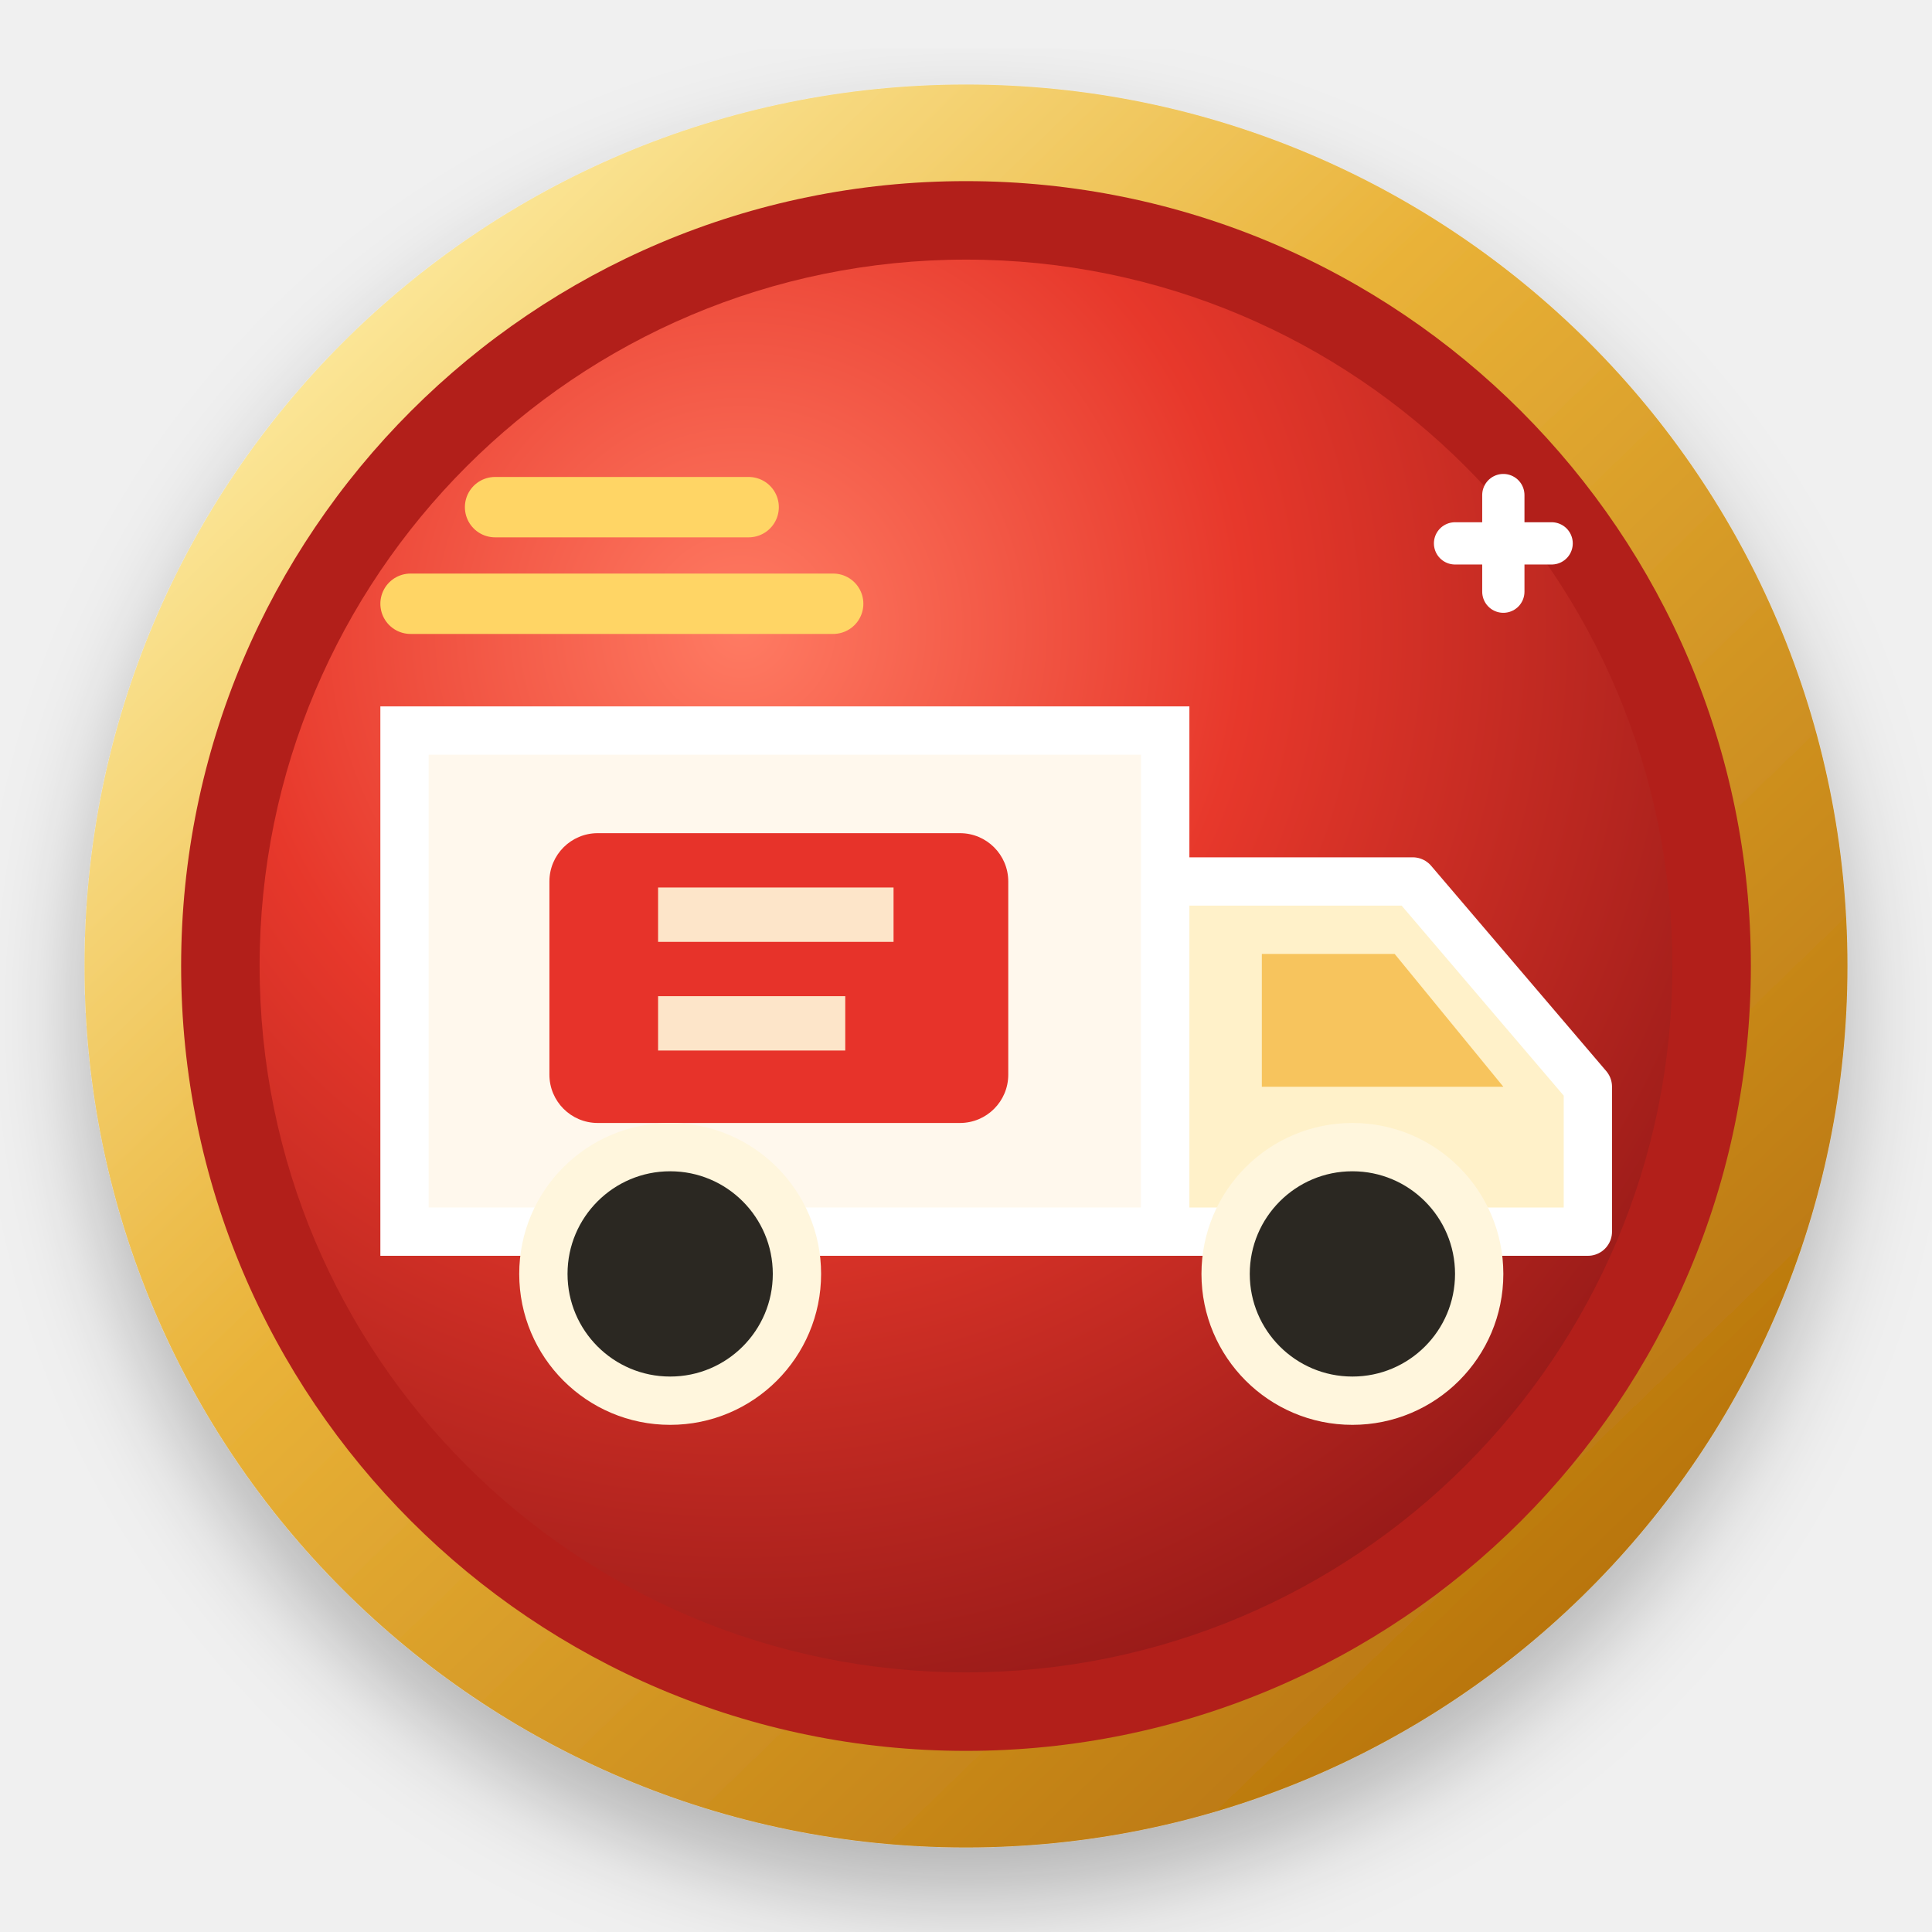
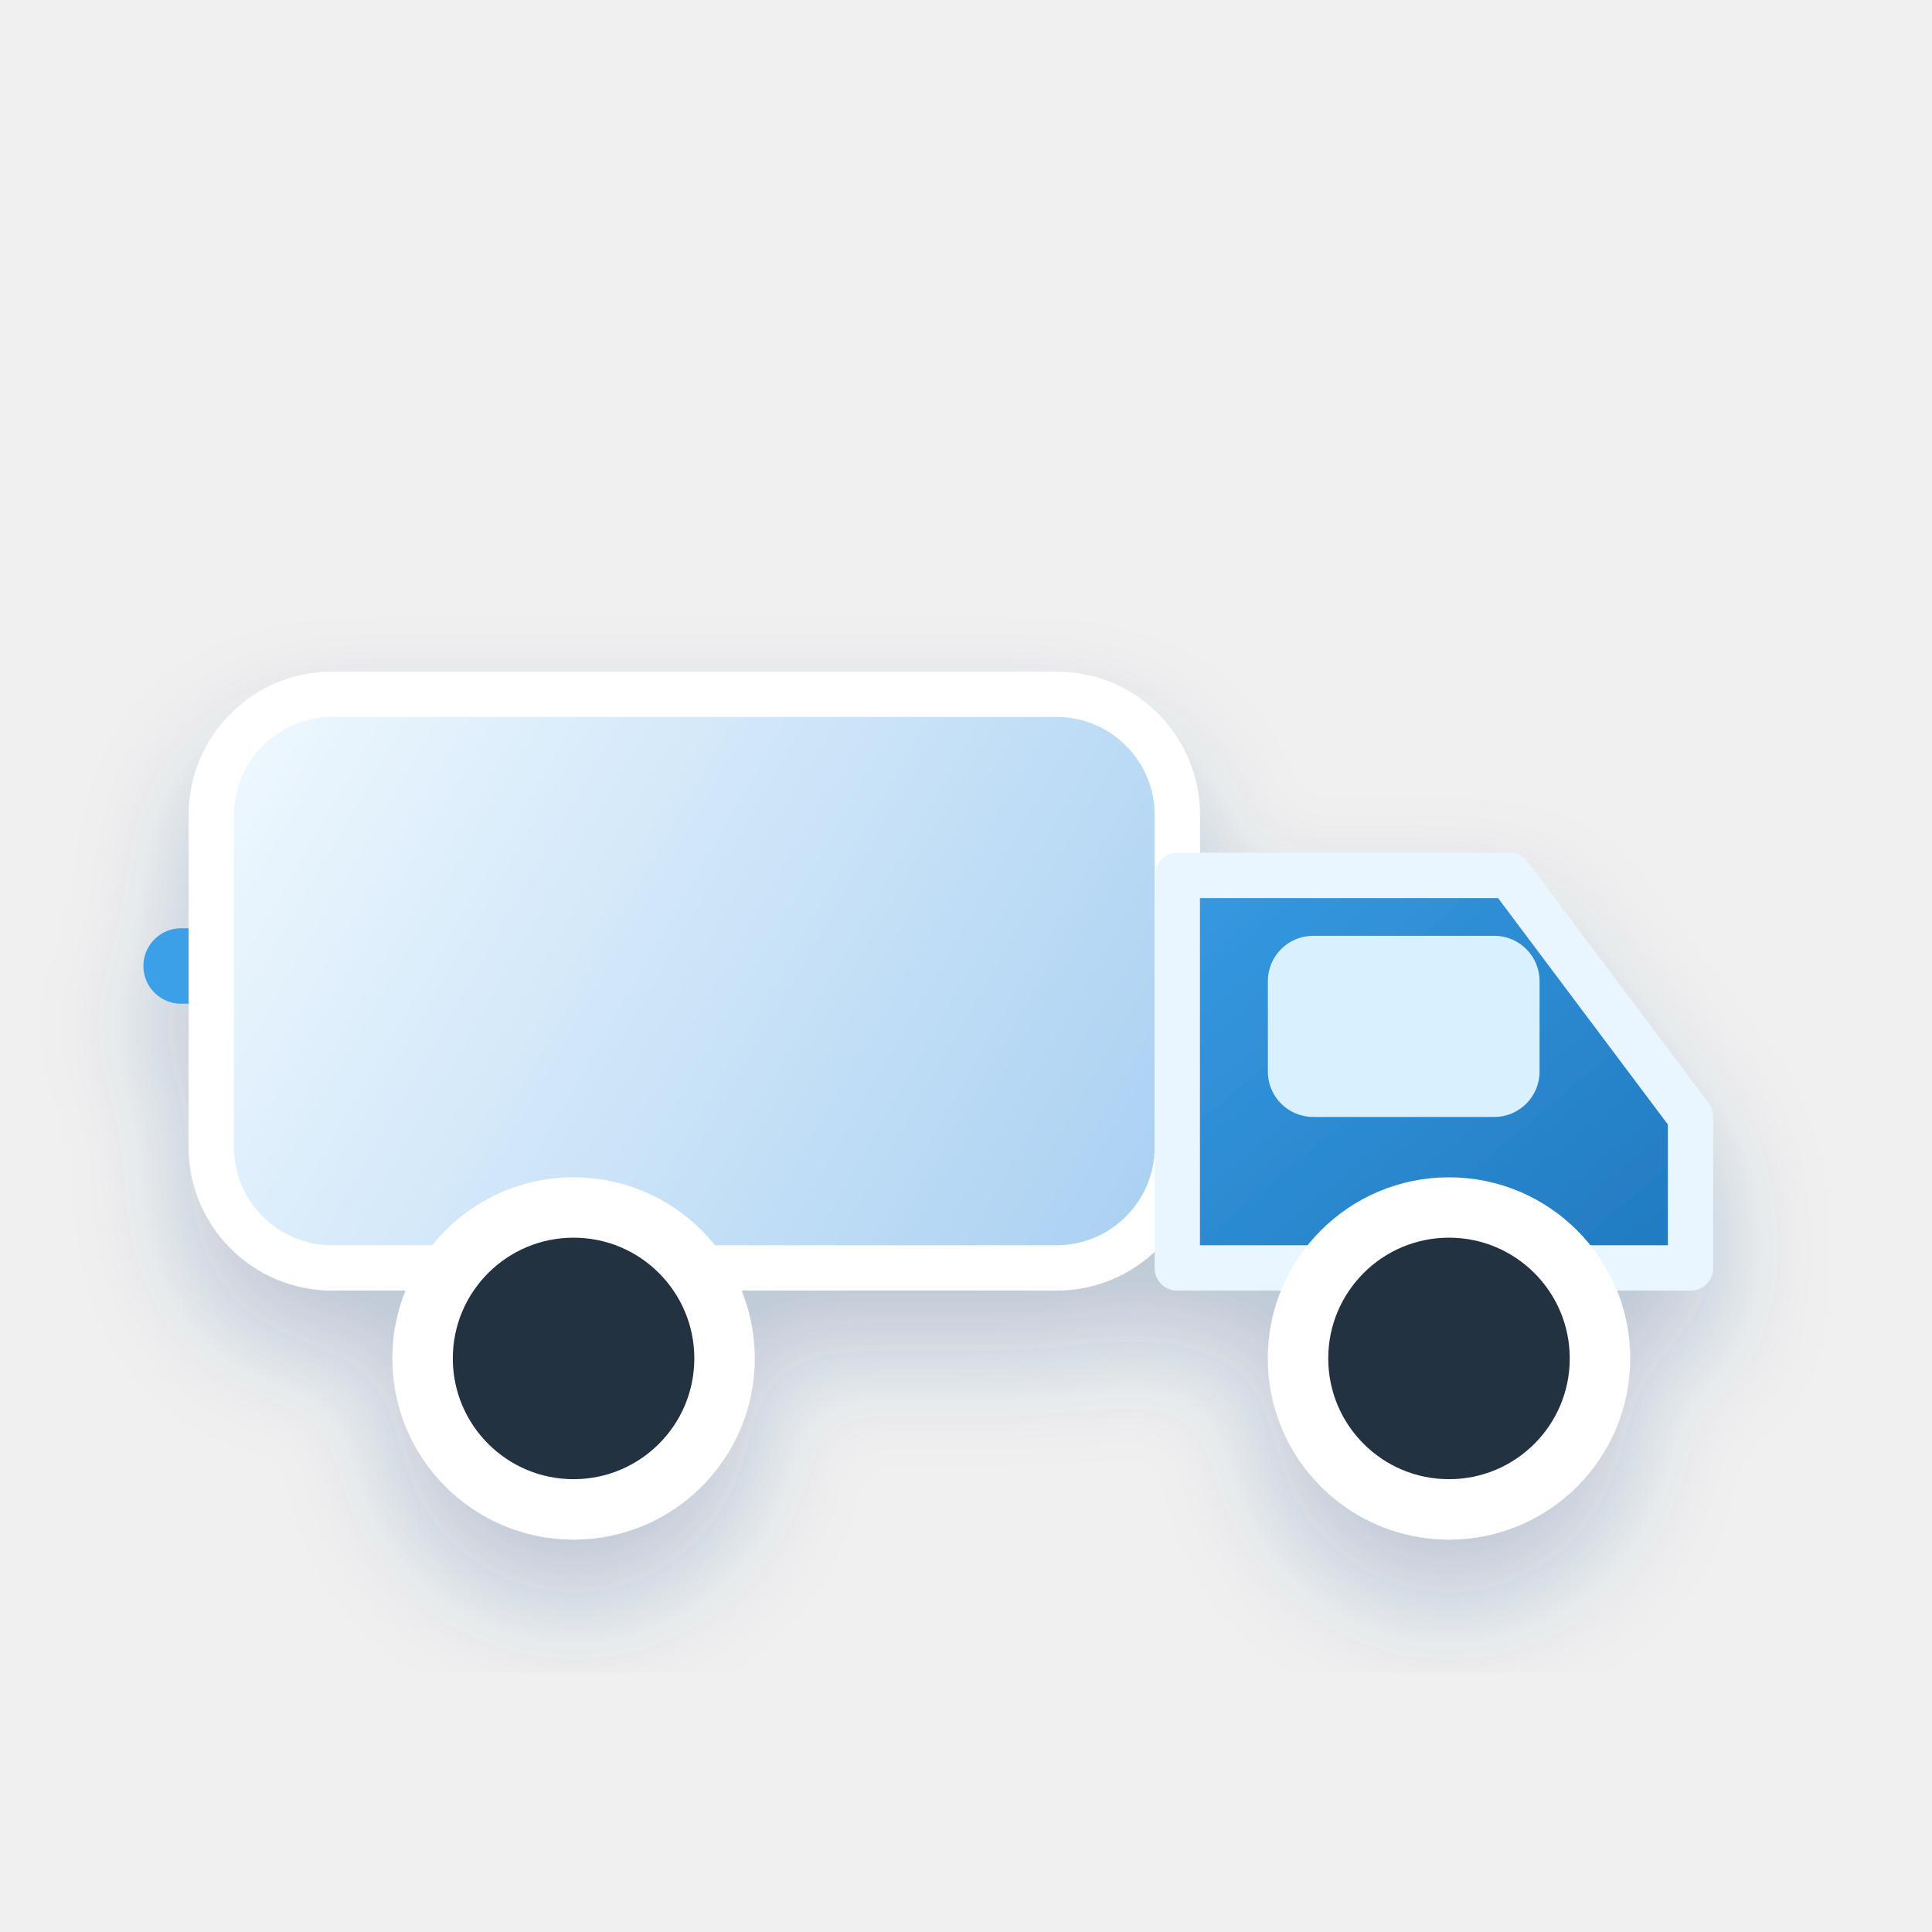
- <svg xmlns="http://www.w3.org/2000/svg" viewBox="0 0 320 320">
+ <svg xmlns="http://www.w3.org/2000/svg" viewBox="0 0 128 128" fill="none">
  <defs>
-     <radialGradient id="g" cx="34%" cy="26%" r="80%">
-       <stop stop-color="#FF7B63" />
-       <stop offset=".45" stop-color="#E7382B" />
-       <stop offset="1" stop-color="#971A18" />
-     </radialGradient>
-     <linearGradient id="gold" x1="42" y1="38" x2="278" y2="282" gradientUnits="userSpaceOnUse">
-       <stop stop-color="#FFF0A9" />
-       <stop offset=".4" stop-color="#E9B238" />
-       <stop offset="1" stop-color="#B36E08" />
+     <linearGradient id="van" x1="14" y1="40" x2="118" y2="100" gradientUnits="userSpaceOnUse">
+       <stop stop-color="#F4FBFF" />
+       <stop offset="1" stop-color="#7DB7EA" />
    </linearGradient>
-     <filter id="s">
-       <feDropShadow dx="0" dy="8" stdDeviation="8" flood-opacity=".26" />
+     <linearGradient id="cabin" x1="78" y1="48" x2="118" y2="96" gradientUnits="userSpaceOnUse">
+       <stop stop-color="#3AA0E8" />
+       <stop offset="1" stop-color="#1B6FB4" />
+     </linearGradient>
+     <filter id="ds" x="-20%" y="-20%" width="140%" height="140%">
+       <feDropShadow dx="0" dy="4" stdDeviation="3.5" flood-color="#1D4E89" flood-opacity=".25" />
    </filter>
  </defs>
-   <circle cx="160" cy="160" r="146" fill="url(#gold)" filter="url(#s)" />
-   <circle cx="160" cy="160" r="130" fill="#B21F1A" />
-   <circle cx="160" cy="160" r="117" fill="url(#g)" />
-   <path d="M67 121h126v83H67z" fill="#FFF8ED" stroke="#fff" stroke-width="8" />
-   <path d="M193 146h41l29 34v24h-70z" fill="#FFF1C9" stroke="#fff" stroke-width="8" stroke-linejoin="round" />
-   <rect x="91" y="138" width="76" height="48" rx="8" fill="#E7332A" />
-   <path d="M109 147h39v9h-39zm0 18h31v9h-31z" fill="#FFF4D7" opacity=".92" />
-   <path d="M209 158h22l18 22h-40z" fill="#F7C45D" />
-   <circle cx="111" cy="211" r="21" fill="#2B2822" stroke="#FFF6DD" stroke-width="8" />
-   <circle cx="224" cy="211" r="21" fill="#2B2822" stroke="#FFF6DD" stroke-width="8" />
-   <path d="M68 100h70M82 84h42" stroke="#FFD565" stroke-width="10" stroke-linecap="round" />
-   <path d="M241 90h16M249 82v16" stroke="#fff" stroke-width="7" stroke-linecap="round" />
+   <g filter="url(#ds)">
+     <path d="M12 64h18" stroke="#3AA0E8" stroke-width="5" stroke-linecap="round" />
+     <path d="M16 74h14" stroke="#7DB7EA" stroke-width="4" stroke-linecap="round" />
+     <rect x="14" y="46" width="64" height="38" rx="8" fill="url(#van)" stroke="#FFF" stroke-width="3" />
+     <path d="M78 58h22l12 16v10H78V58Z" fill="url(#cabin)" stroke="#EAF6FF" stroke-width="3" stroke-linejoin="round" />
+     <rect x="84" y="62" width="18" height="12" rx="3" fill="#D9F1FF" />
+     <circle cx="38" cy="90" r="10" fill="#243040" stroke="#FFF" stroke-width="4" />
+     <circle cx="96" cy="90" r="10" fill="#243040" stroke="#FFF" stroke-width="4" />
+   </g>
</svg>
